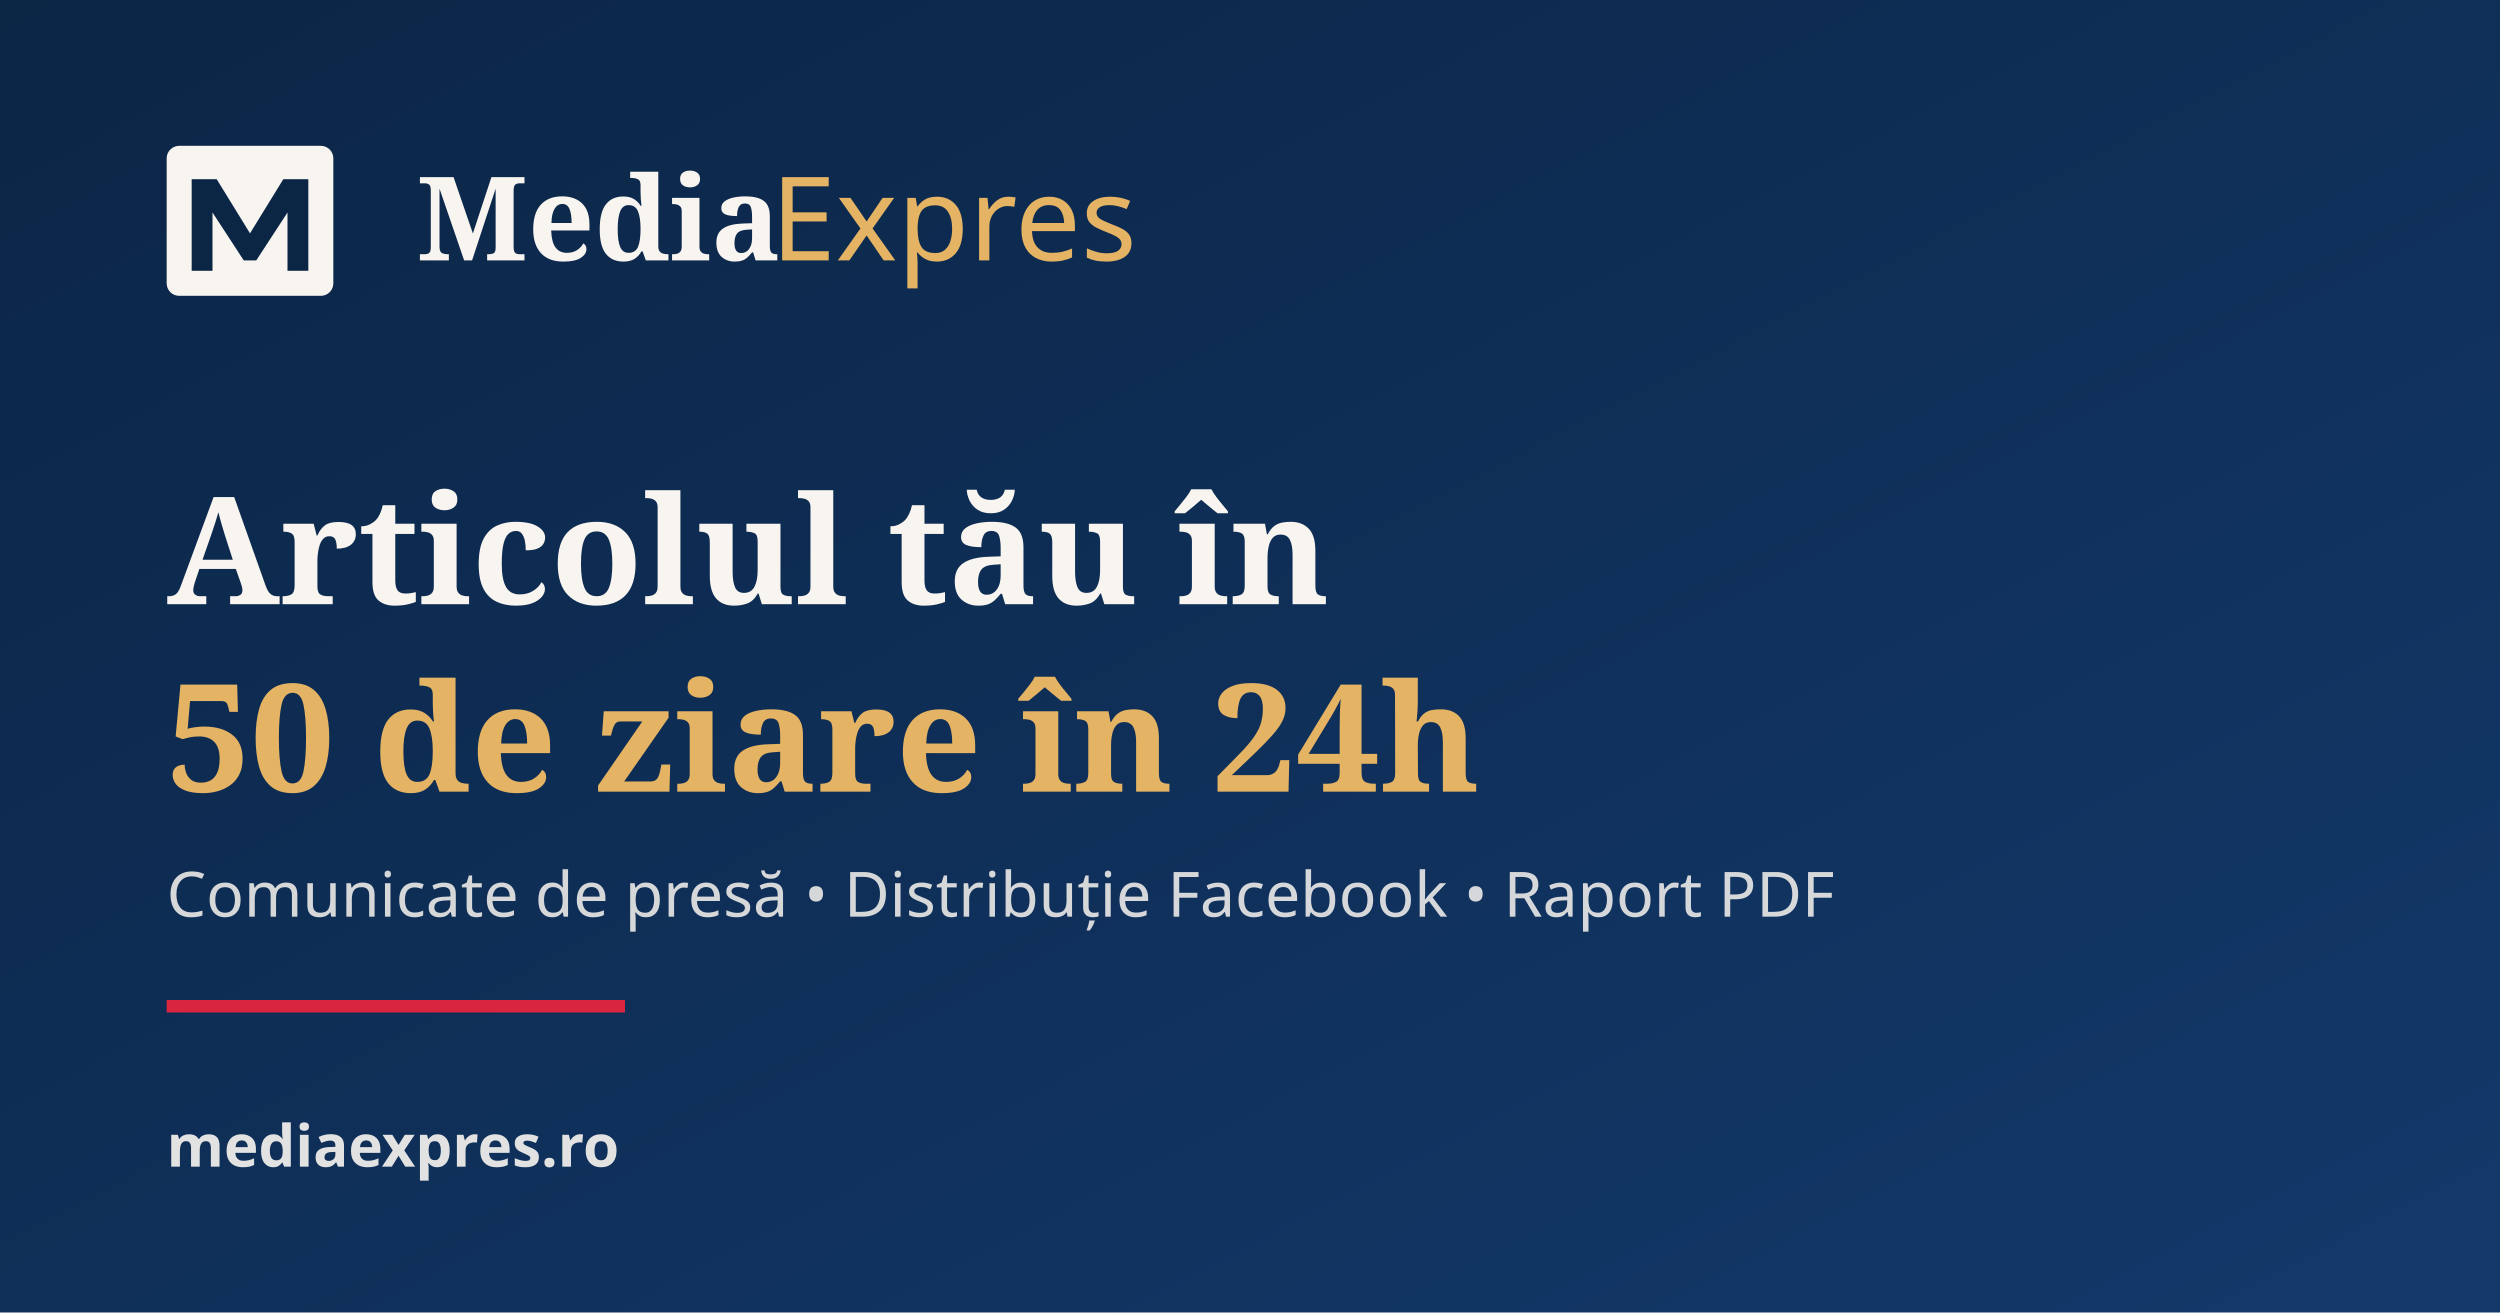
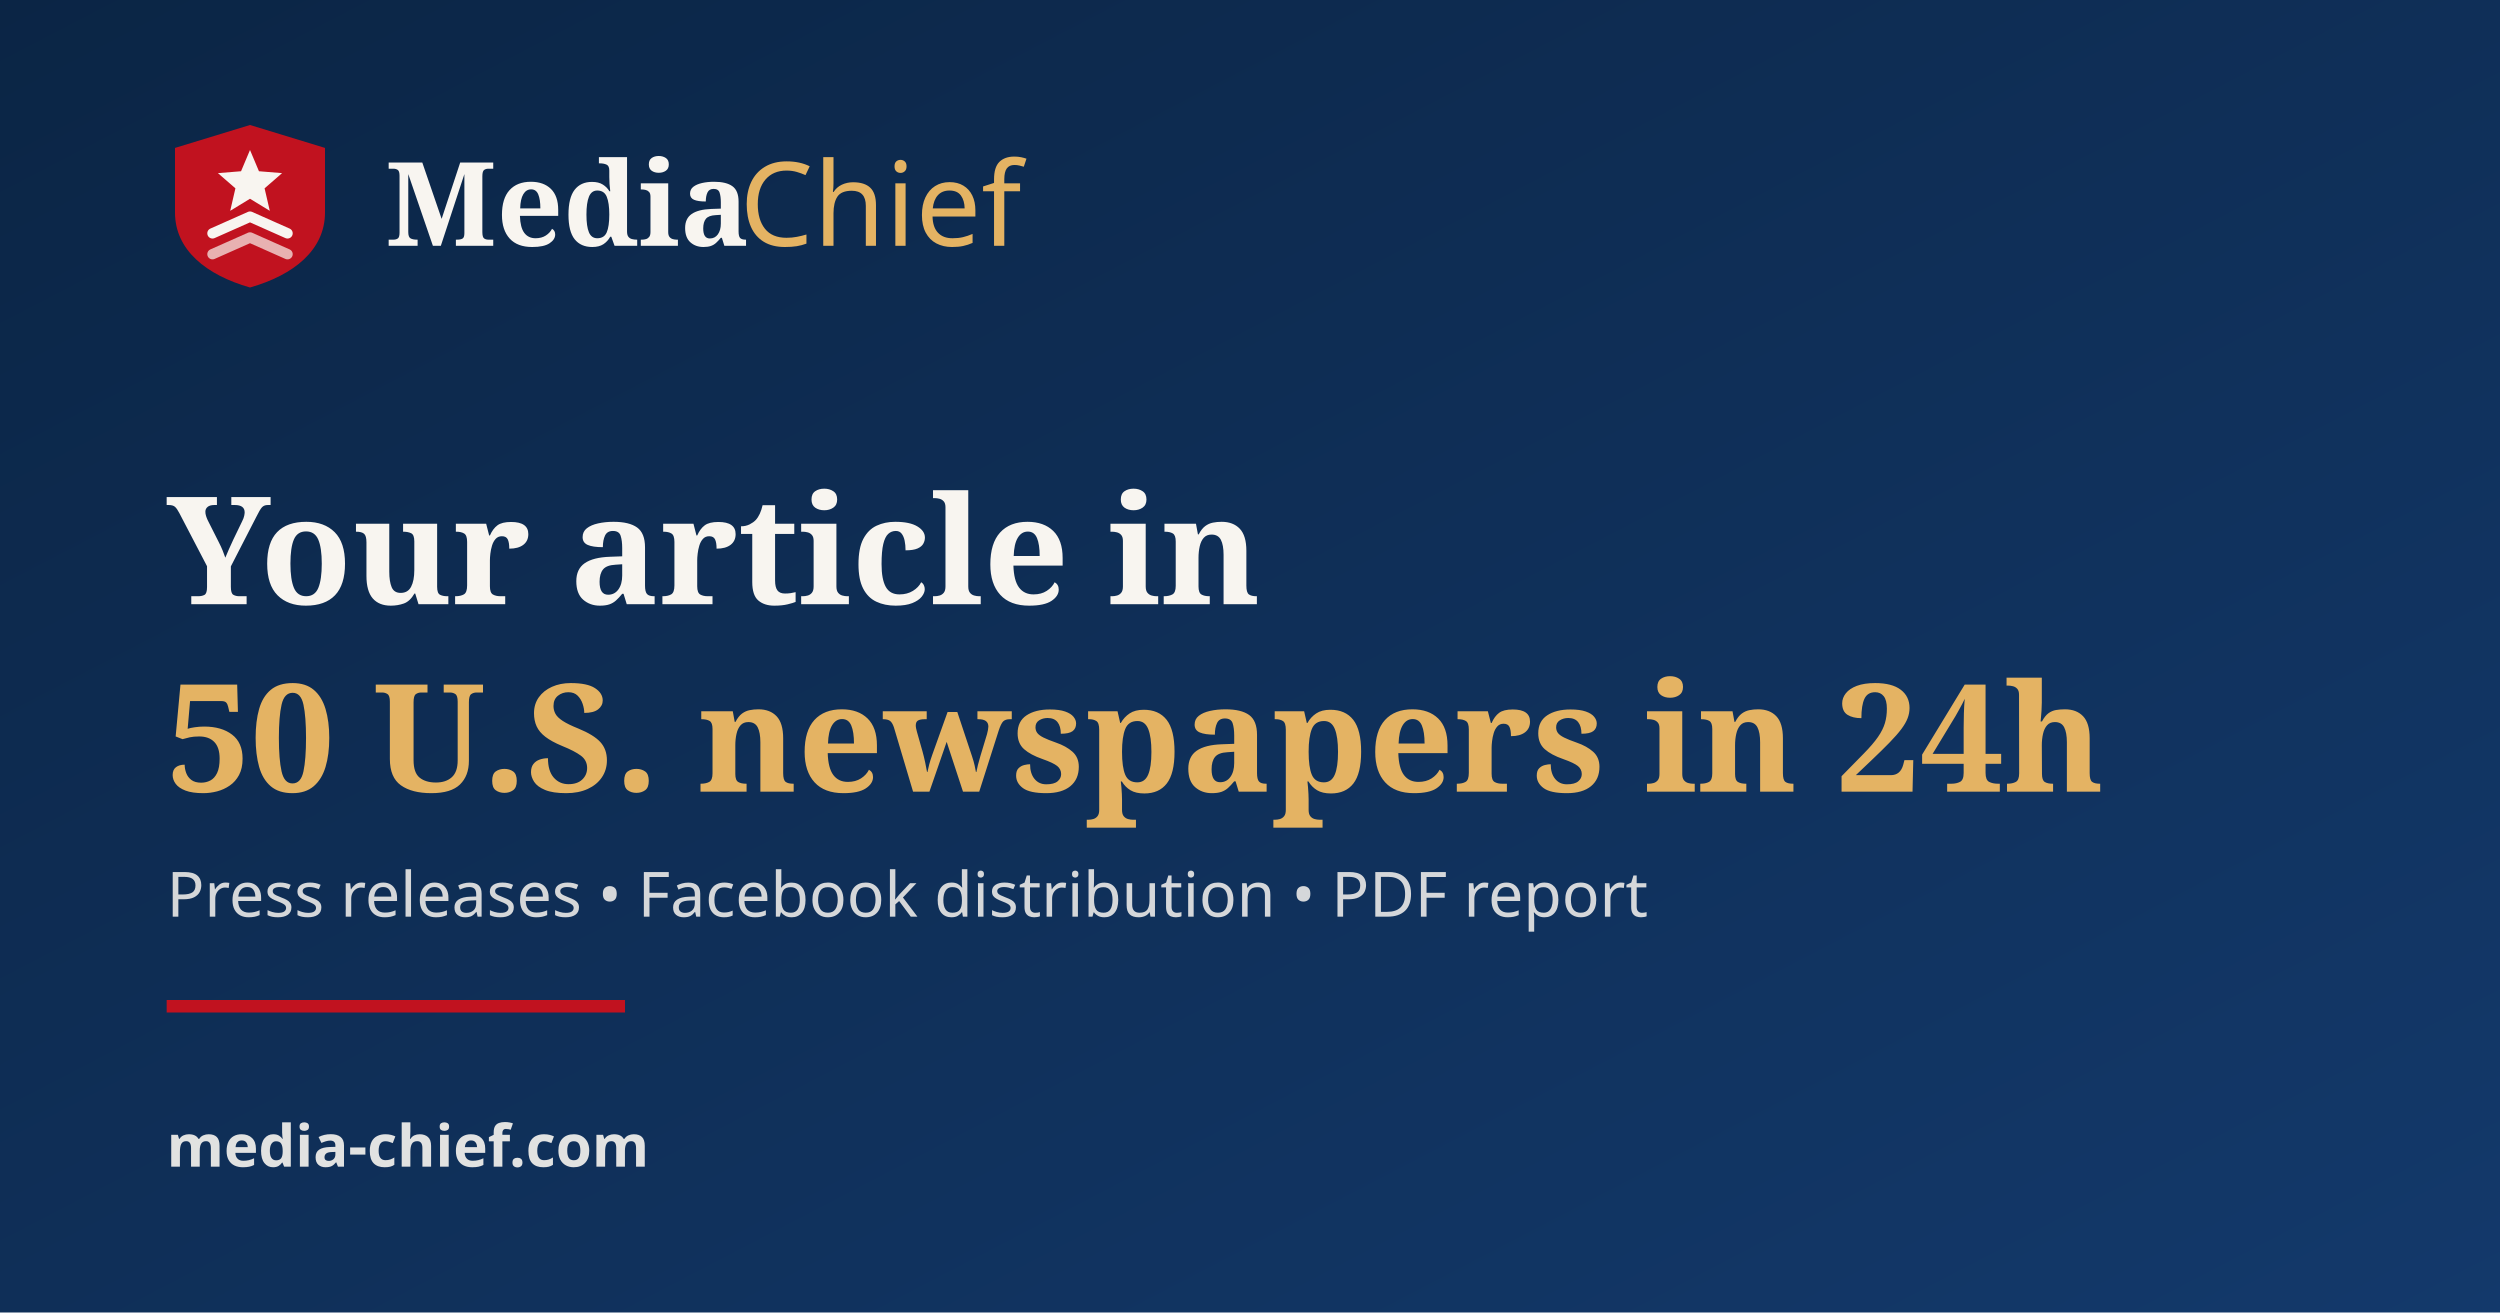
<svg xmlns="http://www.w3.org/2000/svg" viewBox="0 0 1200 630" fill="none">
  <defs>
    <linearGradient id="bg" x1="0" y1="0" x2="1" y2="1">
      <stop offset="0%" stop-color="#0B2545" />
      <stop offset="100%" stop-color="#13396B" />
    </linearGradient>
  </defs>
  <rect width="1200" height="630" fill="url(#bg)" />
-   <g transform="translate(80 70)">
-     <rect x="0" y="0" width="80" height="72" rx="6" fill="#F8F5F0" />
-     <path d="M12 60 L12 16 L24 16 L40 42 L56 16 L68 16 L68 60 L58 60 L58 32 L43 55 L37 55 L22 32 L22 60 Z" fill="#0B2545" />
+   <g transform="translate(80 60)">
+     <path d="M40 0 L76 11 L76 42 C76 60 61 72 40 78 C19 72 4 60 4 42 L4 11 Z" fill="#c1121f" />
+     <path d="M40 12 L44.3 22.2 L55.4 23.1 L47 30.4 L49.5 41.2 L40 35.4 L30.5 41.2 L33 30.4 L24.6 23.1 L35.7 22.2 Z" fill="#F8F5F0" />
+     <path d="M22 52 L40 44 L58 52" stroke="#F8F5F0" stroke-width="5" stroke-linecap="round" stroke-linejoin="round" />
+     <path d="M22 62 L40 54 L58 62" stroke="#F8F5F0" stroke-width="5" stroke-linecap="round" stroke-linejoin="round" opacity="0.7" />
  </g>
-   <text x="200" y="125" font-family="Georgia, serif" font-weight="700" font-size="56" fill="#F8F5F0">Media</text>
-   <text x="370" y="125" font-family="sans-serif" font-weight="500" font-size="56" fill="#E4B363">Expres</text>
-   <text x="80" y="290" font-family="Georgia, serif" font-weight="700" font-size="72" fill="#F8F5F0">Articolul tău în</text>
-   <text x="80" y="380" font-family="Georgia, serif" font-weight="700" font-size="72" fill="#E4B363">50 de ziare în 24h</text>
-   <text x="80" y="440" font-family="sans-serif" font-weight="400" font-size="30" fill="#F8F5F0" opacity="0.85">Comunicate de presă • Distribuție Facebook • Raport PDF</text>
-   <rect x="80" y="480" width="220" height="6" fill="#D7263D" />
-   <text x="80" y="560" font-family="sans-serif" font-weight="600" font-size="28" fill="#F8F5F0" opacity="0.9">mediaexpres.ro</text>
+   <text x="185" y="118" font-family="Georgia, serif" font-weight="700" font-size="56" fill="#F8F5F0">Media</text>
+   <text x="355" y="118" font-family="sans-serif" font-weight="500" font-size="56" fill="#E4B363">Chief</text>
+   <text x="80" y="290" font-family="Georgia, serif" font-weight="700" font-size="72" fill="#F8F5F0">Your article in</text>
+   <text x="80" y="380" font-family="Georgia, serif" font-weight="700" font-size="72" fill="#E4B363">50 U.S. newspapers in 24h</text>
+   <text x="80" y="440" font-family="sans-serif" font-weight="400" font-size="30" fill="#F8F5F0" opacity="0.85">Press releases • Facebook distribution • PDF report</text>
+   <rect x="80" y="480" width="220" height="6" fill="#c1121f" />
+   <text x="80" y="560" font-family="sans-serif" font-weight="600" font-size="28" fill="#F8F5F0" opacity="0.9">media-chief.com</text>
</svg>
